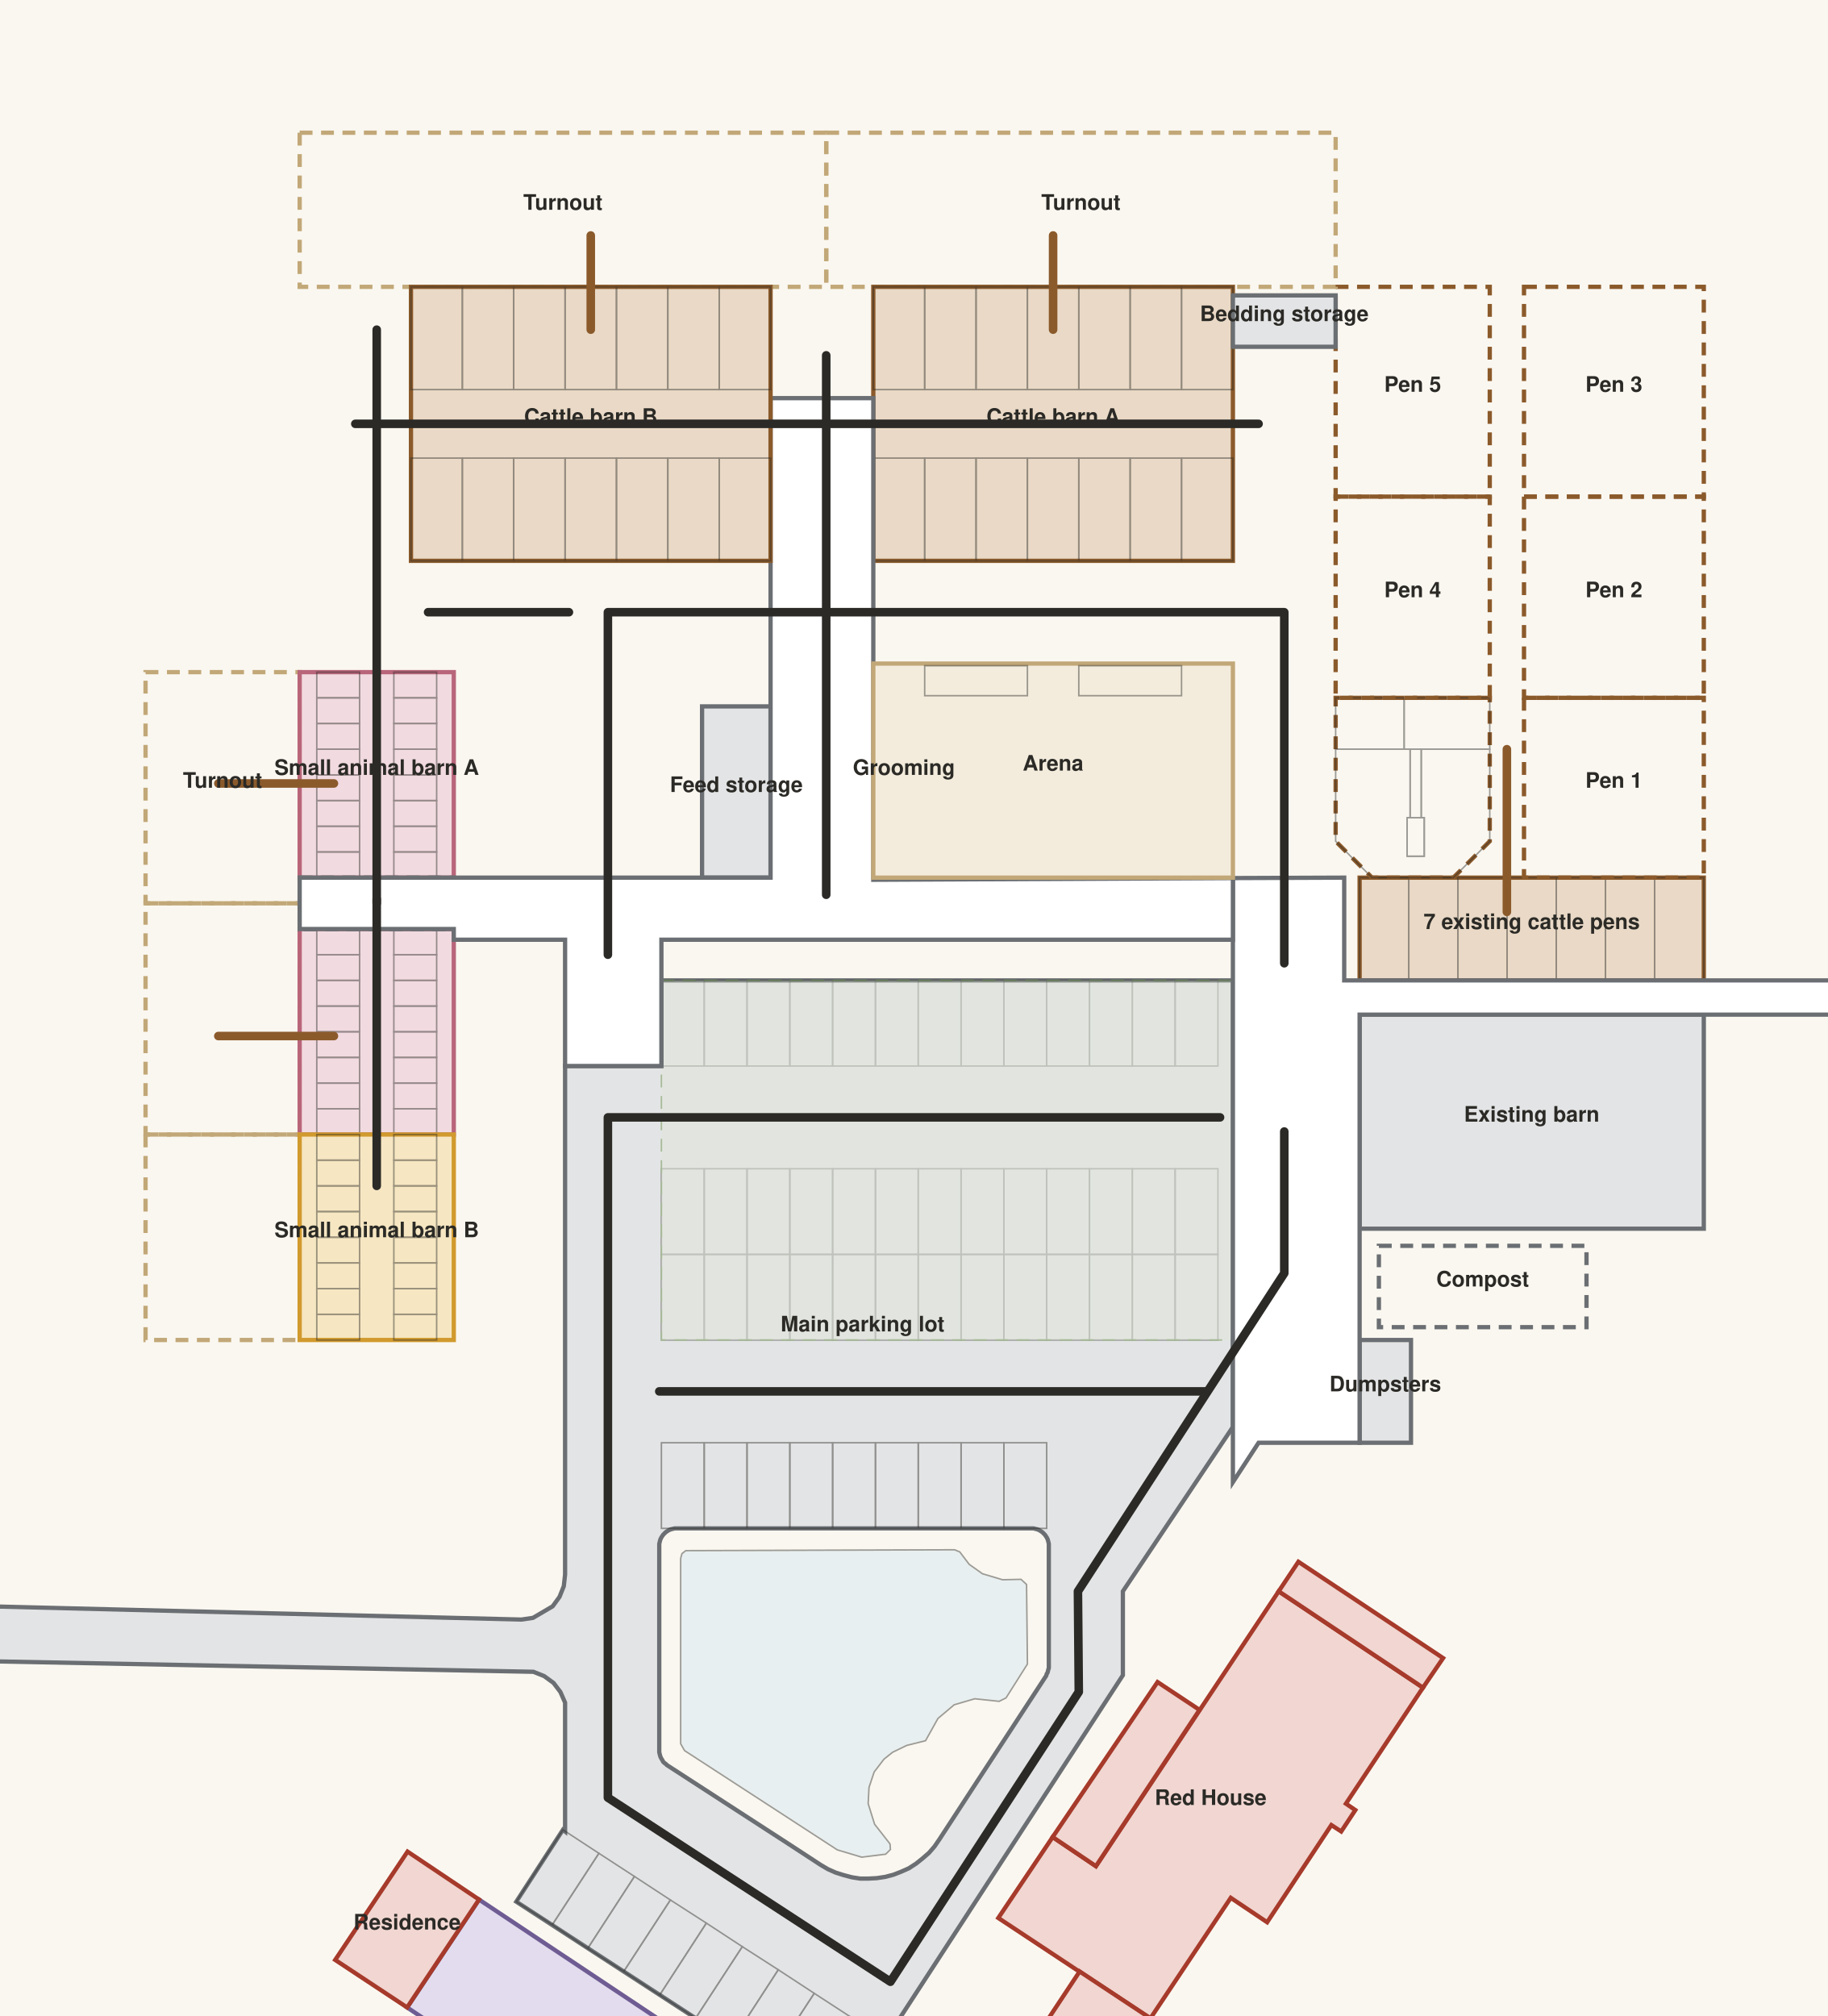
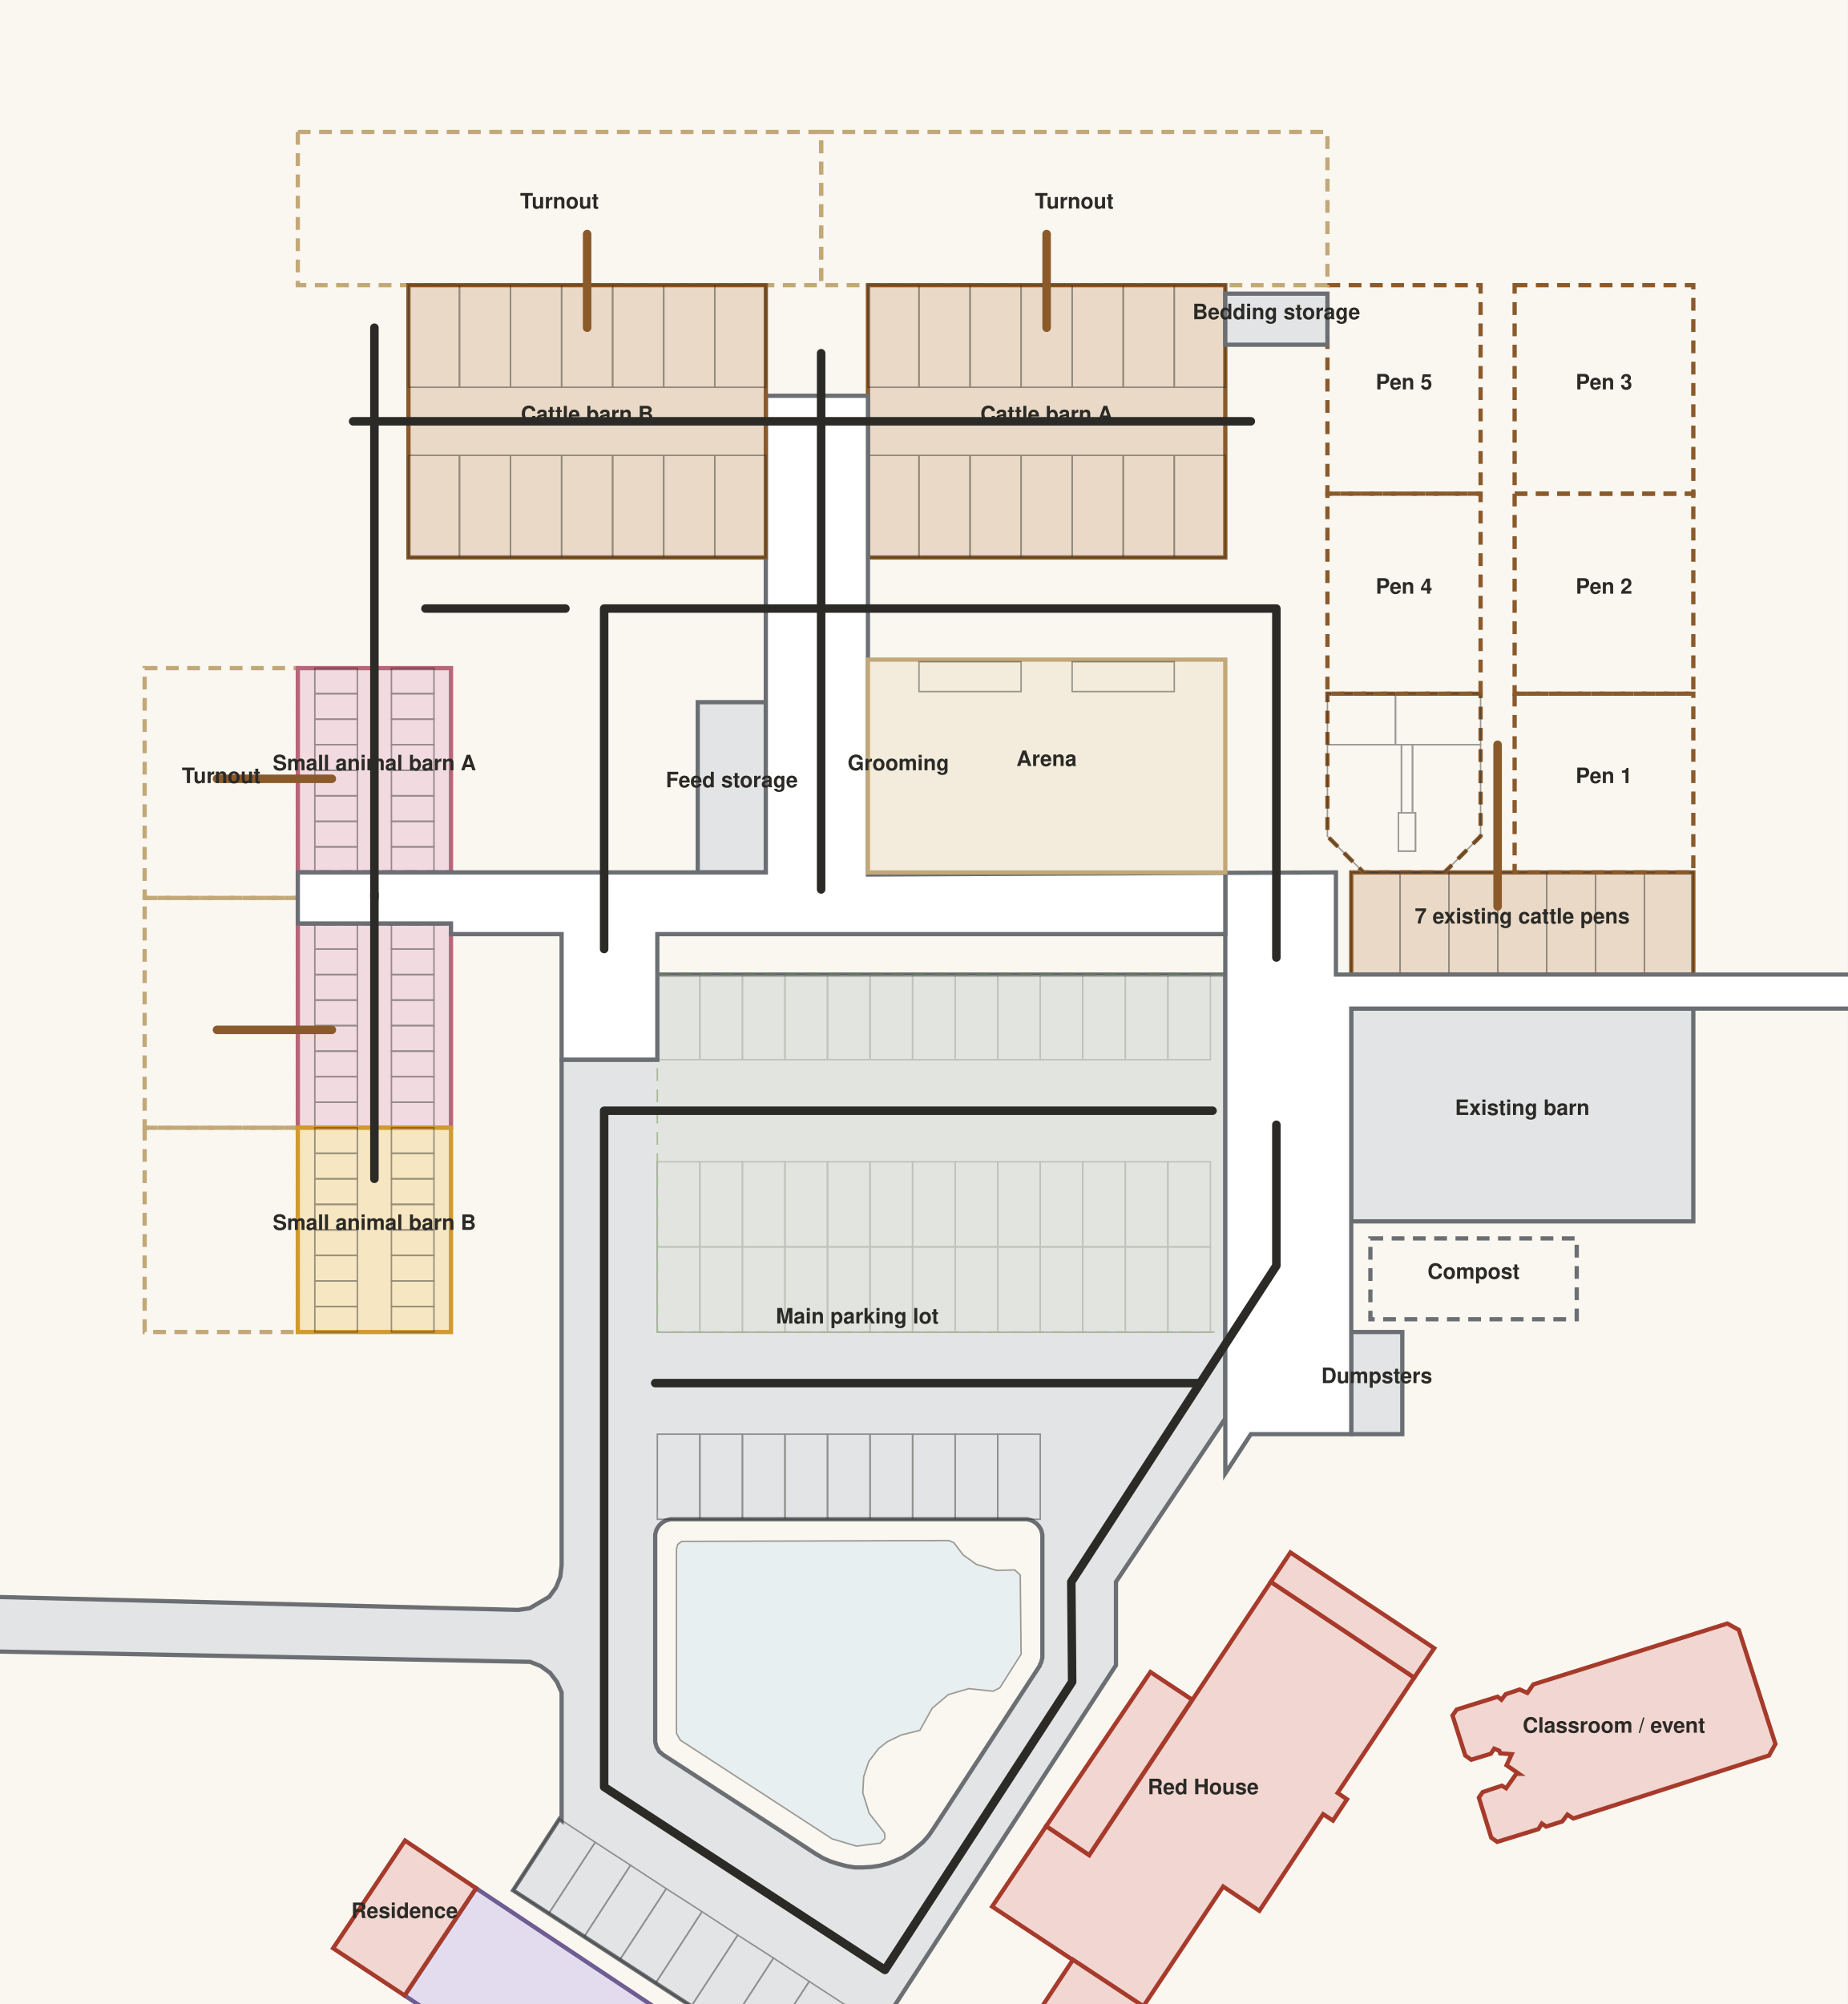
- <svg xmlns="http://www.w3.org/2000/svg" viewBox="-118 11 427.0 470.9" font-family="Avenir Next,Helvetica,Arial,sans-serif">
-   <rect x="-118" y="11" width="427.0" height="470.9" fill="#FAF7F0" />
+ <svg xmlns="http://www.w3.org/2000/svg" viewBox="-118 11 434.3 470.9" font-family="Avenir Next,Helvetica,Arial,sans-serif">
+   <rect x="-118" y="11" width="434.3" height="470.9" fill="#FAF7F0" />
  <g id="level-1">
    <g id="existing-barn">
      <rect x="199.6" y="248" width="80.4" height="50" fill="#E3E4E5" stroke="#6B6F73" stroke-width="1" />
    </g>
    <g id="existing-pens">
      <rect x="199.6" y="216" width="80.4" height="24" fill="#E9D9C6" stroke="#8B5A2B" stroke-width="1" />
      <g fill="none" stroke="#2B2A26" stroke-width=".35" opacity=".45">
        <rect x="199.6" y="216" width="11.486" height="24" />
        <rect x="211.086" y="216" width="11.486" height="24" />
        <rect x="222.572" y="216" width="11.486" height="24" />
        <rect x="234.058" y="216" width="11.486" height="24" />
        <rect x="245.544" y="216" width="11.486" height="24" />
        <rect x="257.03" y="216" width="11.486" height="24" />
        <rect x="268.516" y="216" width="11.486" height="24" />
      </g>
    </g>
    <g id="parking">
      <path fill-rule="evenodd" d="M-287.8,372.3 L-287.8,406.0 L-277.8,396.0 L6.6,401.5 L9.1,402.5 L11.3,404.1 L12.9,406.2 L14.0,408.7 L14.0,438.8 L13.5,438.4 L2.6,455.2 L78.0,504.2 L144.3,402.3 L144.3,382.7 L170.0,344.3 L170.0,240.0 L36.5,240.0 L36.5,260.0 L14.0,260.0 L14.0,378.8 L13.7,381.5 L12.7,384.0 L11.1,386.2 L6.5,388.9 L3.8,389.3 L-277.8,382.3Z M126.5,402.0 L126.7,401.7 L126.8,401.3 L126.9,400.9 L127.0,400.6 L127.0,371.6 L126.9,371.2 L126.8,370.8 L126.7,370.5 L126.5,370.1 L126.3,369.8 L126.1,369.5 L125.8,369.2 L125.5,368.9 L125.2,368.7 L124.9,368.5 L124.5,368.3 L124.2,368.2 L123.8,368.1 L123.4,368.0 L39.6,368.0 L39.2,368.1 L38.8,368.2 L38.5,368.3 L38.1,368.5 L37.8,368.7 L37.5,368.9 L37.2,369.2 L36.9,369.5 L36.7,369.8 L36.5,370.1 L36.3,370.5 L36.2,370.8 L36.1,371.2 L36.0,371.6 L36.0,420.3 L36.1,420.7 L36.2,421.1 L36.3,421.4 L36.5,421.8 L36.7,422.1 L36.9,422.5 L37.2,422.8 L37.5,423.0 L37.8,423.3 L66.2,441.7 L73.7,446.6 L75.4,447.6 L77.2,448.4 L79.1,449.0 L81.0,449.5 L82.9,449.8 L84.9,449.8 L86.8,449.7 L88.8,449.4 L90.7,448.9 L92.5,448.2 L94.3,447.4 L96.0,446.3 L97.5,445.1 L99.0,443.8 L100.3,442.3 L101.4,440.7 L110.2,427.2 L126.4,402.4Z" fill="#E3E4E5" stroke="#6B6F73" stroke-width="1" />
      <g fill="none" stroke="#2B2A26" stroke-width=".35" opacity=".45">
        <polygon points="36.5,240.0 46.5,240.0 46.5,260.0 36.5,260.0" />
        <polygon points="46.5,240.0 56.5,240.0 56.5,260.0 46.5,260.0" />
        <polygon points="56.5,240.0 66.5,240.0 66.5,260.0 56.5,260.0" />
        <polygon points="66.5,240.0 76.5,240.0 76.5,260.0 66.5,260.0" />
        <polygon points="76.5,240.0 86.5,240.0 86.5,260.0 76.5,260.0" />
        <polygon points="86.5,240.0 96.5,240.0 96.5,260.0 86.5,260.0" />
        <polygon points="96.5,240.0 106.5,240.0 106.5,260.0 96.5,260.0" />
        <polygon points="106.5,240.0 116.5,240.0 116.5,260.0 106.5,260.0" />
        <polygon points="116.5,240.0 126.5,240.0 126.5,260.0 116.5,260.0" />
        <polygon points="36.5,284.0 46.5,284.0 46.5,304.0 36.5,304.0" />
        <polygon points="46.5,284.0 56.5,284.0 56.5,304.0 46.5,304.0" />
        <polygon points="56.5,284.0 66.5,284.0 66.5,304.0 56.5,304.0" />
        <polygon points="66.5,284.0 76.5,284.0 76.5,304.0 66.5,304.0" />
        <polygon points="76.5,284.0 86.5,284.0 86.5,304.0 76.5,304.0" />
        <polygon points="86.5,284.0 96.5,284.0 96.5,304.0 86.5,304.0" />
        <polygon points="96.5,284.0 106.5,284.0 106.5,304.0 96.5,304.0" />
        <polygon points="106.5,284.0 116.5,284.0 116.5,304.0 106.5,304.0" />
        <polygon points="116.5,284.0 126.5,284.0 126.5,304.0 116.5,304.0" />
        <polygon points="36.5,304.0 46.5,304.0 46.5,324.0 36.5,324.0" />
        <polygon points="46.5,304.0 56.5,304.0 56.5,324.0 46.5,324.0" />
        <polygon points="56.5,304.0 66.5,304.0 66.5,324.0 56.5,324.0" />
        <polygon points="66.5,304.0 76.5,304.0 76.5,324.0 66.5,324.0" />
        <polygon points="76.5,304.0 86.5,304.0 86.5,324.0 76.5,324.0" />
        <polygon points="86.5,304.0 96.5,304.0 96.5,324.0 86.5,324.0" />
        <polygon points="96.5,304.0 106.5,304.0 106.5,324.0 96.5,324.0" />
        <polygon points="106.5,304.0 116.5,304.0 116.5,324.0 106.5,324.0" />
        <polygon points="116.5,304.0 126.5,304.0 126.5,324.0 116.5,324.0" />
        <polygon points="36.5,348.0 46.5,348.0 46.5,368.0 36.5,368.0" />
        <polygon points="46.5,348.0 56.5,348.0 56.5,368.0 46.5,368.0" />
        <polygon points="56.5,348.0 66.5,348.0 66.5,368.0 56.5,368.0" />
        <polygon points="66.5,348.0 76.5,348.0 76.5,368.0 66.5,368.0" />
        <polygon points="76.5,348.0 86.5,348.0 86.5,368.0 76.5,368.0" />
        <polygon points="86.5,348.0 96.5,348.0 96.5,368.0 86.5,368.0" />
        <polygon points="96.5,348.0 106.5,348.0 106.5,368.0 96.5,368.0" />
        <polygon points="106.5,348.0 116.5,348.0 116.5,368.0 106.5,368.0" />
        <polygon points="116.5,348.0 126.5,348.0 126.5,368.0 116.5,368.0" />
        <polygon points="126.5,240.0 136.5,240.0 136.5,260.0 126.5,260.0" />
        <polygon points="136.5,240.0 146.5,240.0 146.5,260.0 136.5,260.0" />
        <polygon points="146.5,240.0 156.5,240.0 156.5,260.0 146.5,260.0" />
        <polygon points="156.5,240.0 166.5,240.0 166.5,260.0 156.5,260.0" />
        <polygon points="126.5,284.0 136.5,284.0 136.5,304.0 126.5,304.0" />
        <polygon points="126.5,304.0 136.5,304.0 136.5,324.0 126.5,324.0" />
        <polygon points="136.5,284.0 146.5,284.0 146.5,304.0 136.5,304.0" />
        <polygon points="146.5,284.0 156.5,284.0 156.5,304.0 146.5,304.0" />
        <polygon points="136.5,304.0 146.5,304.0 146.5,324.0 136.5,324.0" />
        <polygon points="146.5,304.0 156.5,304.0 156.5,324.0 146.5,324.0" />
        <polygon points="156.5,284.0 166.5,284.0 166.5,304.0 156.5,304.0" />
        <polygon points="156.5,304.0 166.5,304.0 166.5,324.0 156.5,324.0" />
        <polygon points="13.5,438.4 21.9,443.9 11.0,460.6 2.6,455.2 13.5,438.4" />
        <polygon points="21.9,443.9 30.2,449.3 19.3,466.1 11.0,460.6 21.9,443.9" />
        <polygon points="30.2,449.3 38.6,454.8 27.7,471.5 19.3,466.1 30.2,449.3" />
        <polygon points="38.6,454.8 47.0,460.2 36.1,477.0 27.7,471.5 38.6,454.8" />
        <polygon points="47.0,460.2 55.4,465.7 44.5,482.4 36.1,477.0 47.0,460.2" />
        <polygon points="55.4,465.7 63.8,471.1 52.9,487.9 44.5,482.4 55.4,465.7" />
        <polygon points="63.8,471.1 72.2,476.6 61.3,493.3 52.9,487.9 63.8,471.1" />
        <polygon points="72.2,476.6 80.5,482.0 69.6,498.8 61.3,493.3 72.2,476.6" />
        <polygon points="80.5,482.0 88.9,487.5 78.0,504.2 69.6,498.8 80.5,482.0" />
        <polygon points="41.0,418.3 41.9,419.9 77.6,443.1 83.3,444.8 88.9,444.1 90.0,443.0 89.9,441.7 86.3,437.1 84.8,432.3 85.0,428.5 86.2,424.9 88.5,421.9 90.5,420.3 93.8,418.7 98.2,417.6 101.1,412.4 104.9,409.2 109.7,407.8 115.4,408.4 117.0,407.6 122.0,399.7 121.8,381.1 120.5,379.9 116.2,380.0 111.5,378.6 108.4,376.4 106.2,373.5 105.0,373.0 42.2,373.2 41.3,373.9 41.0,375.0 41.0,418.3" fill="#D3E5EF" />
        <polygon points="36.5,240 170.0,240 170.0,324.0 36.5,324.0" fill="#DCE8CF" fill-opacity=".6" stroke="#5F8A3A" stroke-dasharray="3 2" />
      </g>
    </g>
    <g id="existing-red-house">
      <polygon points="169.5,454.3 178.0,460.0 193.0,437.3 195.3,438.8 198.6,433.8 196.4,432.3 214.4,405.2 180.7,382.7 138.0,446.9 127.9,440.1 115.2,459.0 150.7,482.5" fill="#F1D6D1" stroke="#A63A2B" stroke-width="1" />
    </g>
    <g id="existing-carport">
      <polygon points="137.5,519.7 158.7,487.7 134.2,471.5 113.0,503.5" fill="#F1D6D1" stroke="#A63A2B" stroke-width="1" />
    </g>
    <g id="existing-porch-nw">
      <polygon points="127.9,440.1 152.4,403.9 162.2,410.4 138.0,446.9" fill="#F1D6D1" stroke="#A63A2B" stroke-width="1" />
    </g>
    <g id="existing-porch-ne">
      <polygon points="180.7,382.7 185.3,375.8 219.1,398.3 214.4,405.2" fill="#F1D6D1" stroke="#A63A2B" stroke-width="1" />
    </g>
    <g id="horticulture">
      <polygon points="-6.1,454.7 76.8,509.9 60.0,535.2 -22.9,479.9" fill="#E2DCEE" stroke="#6E5C93" stroke-width="1" />
    </g>
    <g id="residence">
      <polygon points="-22.8,443.5 -6.1,454.7 -22.9,479.9 -39.7,468.8" fill="#F1D6D1" stroke="#A63A2B" stroke-width="1" />
    </g>
    <g id="handling">
      <polygon points="230.0,174.0 194.0,174.0 194.0,207.5 202.5,216.0 221.5,216.0 230.0,207.5 230.0,174.0" fill="none" stroke="#8B5A2B" stroke-width="1" stroke-dasharray="3 2" />
      <g fill="none" stroke="#2B2A26" stroke-width=".35" opacity=".45">
        <polygon points="230,186 214,186 214,202 214.7,202 214.7,211 210.7,211 210.7,202 211.4,202 211.4,186 194,186 194,207.5 202.5,216 221.5,216 230,207.5" />
        <rect x="194" y="174" width="16" height="12" />
        <rect x="210" y="174" width="20" height="12" />
        <rect x="211.4" y="186" width="2.6" height="16" />
        <rect x="210.7" y="202" width="4" height="9" />
      </g>
    </g>
    <g id="holding-5">
      <rect x="194.0" y="78.0" width="36.0" height="49.0" fill="none" stroke="#8B5A2B" stroke-width="1" stroke-dasharray="3 2" />
    </g>
    <g id="holding-4">
      <rect x="194.0" y="127.0" width="36.0" height="47.0" fill="none" stroke="#8B5A2B" stroke-width="1" stroke-dasharray="3 2" />
    </g>
    <g id="holding-3">
      <rect x="238.0" y="78.0" width="42.0" height="49.0" fill="none" stroke="#8B5A2B" stroke-width="1" stroke-dasharray="3 2" />
    </g>
    <g id="holding-2">
      <rect x="238.0" y="127.0" width="42.0" height="47.0" fill="none" stroke="#8B5A2B" stroke-width="1" stroke-dasharray="3 2" />
    </g>
    <g id="holding-1">
      <rect x="238.0" y="174.0" width="42.0" height="42.0" fill="none" stroke="#8B5A2B" stroke-width="1" stroke-dasharray="3 2" />
    </g>
    <g id="compost">
      <rect x="204.1" y="302.0" width="48.5" height="19.0" fill="none" stroke="#6B6F73" stroke-width="1" stroke-dasharray="3 2" />
    </g>
    <g id="dumpster">
      <rect x="199.6" y="324.0" width="12.0" height="24.0" fill="#E3E4E5" stroke="#6B6F73" stroke-width="1" />
    </g>
    <g id="existing-poultry">
      <polygon points="430.7,273.3 401.2,230.0 367.2,253.2 396.7,296.5" fill="#F6E6C2" stroke="#D19A2E" stroke-width="1" />
    </g>
    <g id="walk">
      <polygon points="170.0,344.3 170.0,357.2 176.0,348.0 176.0,348.0 176.0,348.0 176.0,348.0 176.0,348.0 176.0,348.0 176.0,348.0 176.0,348.0 176.0,348.0 176.0,348.0 176.0,348.0 199.6,348.0 199.6,348.0 199.6,348.0 199.6,248.0 199.6,248.0 199.6,248.0 199.6,248.0 199.6,248.0 199.6,248.0 199.6,248.0 199.6,248.0 199.6,248.0 199.6,248.0 199.6,248.0 199.6,248.0 199.6,248.0 199.6,248.0 199.6,248.0 199.6,248.0 199.6,248.0 366.3,248.0 366.3,248.0 380.3,246.9 380.3,246.9 380.3,246.9 380.3,246.9 380.3,246.9 380.3,246.9 380.3,246.9 380.3,246.9 380.3,246.9 380.3,246.9 380.3,246.9 380.3,246.9 412.9,294.9 412.9,294.9 412.9,294.9 423.3,287.8 423.3,287.8 423.3,287.8 390.6,239.9 390.6,239.9 390.6,239.9 366.3,240.0 366.3,240.0 196.0,240.0 196.0,240.0 196.0,240.0 196.0,240.0 196.0,240.0 196.0,240.0 196.0,240.0 196.0,240.0 196.0,240.0 196.0,240.0 196.0,240.0 196.0,240.0 196.0,240.0 196.0,240.0 196.0,240.0 196.0,240.0 196.0,240.0 196.0,216.0 196.0,216.0 196.0,216.0 170.0,216.1 170.0,230.5" fill="#fff" stroke="#6B6F73" stroke-width="1" />
    </g>
  </g>
  <g id="level-2">
    <g id="turnout-cattle-a">
      <rect x="75.0" y="42.0" width="119.0" height="36.0" fill="none" stroke="#C2A878" stroke-width="1" stroke-dasharray="3 2" />
    </g>
    <g id="turnout-small-a">
      <rect x="-84.0" y="168.0" width="36.0" height="54.0" fill="none" stroke="#C2A878" stroke-width="1" stroke-dasharray="3 2" />
    </g>
    <g id="turnout-small-a2">
      <rect x="-84.0" y="222.0" width="36.0" height="54.0" fill="none" stroke="#C2A878" stroke-width="1" stroke-dasharray="3 2" />
    </g>
    <g id="cattle-a">
      <rect x="86.0" y="78.0" width="84.0" height="64" fill="#E9D9C6" stroke="#8B5A2B" stroke-width="1" />
      <g fill="none" stroke="#2B2A26" stroke-width=".35" opacity=".45">
        <rect x="86.0" y="78.0" width="12" height="24" />
        <rect x="98.0" y="78.0" width="12" height="24" />
        <rect x="110.0" y="78.0" width="12" height="24" />
        <rect x="122.0" y="78.0" width="12" height="24" />
        <rect x="134.0" y="78.0" width="12" height="24" />
        <rect x="146.0" y="78.0" width="12" height="24" />
        <rect x="158.0" y="78.0" width="12" height="24" />
        <rect x="86.0" y="118.0" width="12" height="24" />
        <rect x="98.0" y="118.0" width="12" height="24" />
        <rect x="110.0" y="118.0" width="12" height="24" />
        <rect x="122.0" y="118.0" width="12" height="24" />
        <rect x="134.0" y="118.0" width="12" height="24" />
        <rect x="146.0" y="118.0" width="12" height="24" />
        <rect x="158.0" y="118.0" width="12" height="24" />
      </g>
    </g>
    <g id="feed">
      <rect x="46.0" y="176.0" width="16.0" height="40.0" fill="#E3E4E5" stroke="#6B6F73" stroke-width="1" />
    </g>
    <g id="small-a">
      <rect x="-48.0" y="168.0" width="36.0" height="48.0" fill="#F1DAE0" stroke="#B8657A" stroke-width="1" />
      <g fill="none" stroke="#2B2A26" stroke-width=".35" opacity=".45">
        <rect x="-44.0" y="168.0" width="10" height="6" />
        <rect x="-44.0" y="174.0" width="10" height="6" />
        <rect x="-44.0" y="180.0" width="10" height="6" />
        <rect x="-44.0" y="186.0" width="10" height="6" />
        <rect x="-44.0" y="192.0" width="10" height="6" />
        <rect x="-44.0" y="198.0" width="10" height="6" />
        <rect x="-44.0" y="204.0" width="10" height="6" />
        <rect x="-44.0" y="210.0" width="10" height="6" />
        <rect x="-26.0" y="168.0" width="10" height="6" />
        <rect x="-26.0" y="174.0" width="10" height="6" />
        <rect x="-26.0" y="180.0" width="10" height="6" />
        <rect x="-26.0" y="186.0" width="10" height="6" />
        <rect x="-26.0" y="192.0" width="10" height="6" />
        <rect x="-26.0" y="198.0" width="10" height="6" />
        <rect x="-26.0" y="204.0" width="10" height="6" />
        <rect x="-26.0" y="210.0" width="10" height="6" />
      </g>
    </g>
    <g id="small-a2">
      <rect x="-48.0" y="228.0" width="36.0" height="48.0" fill="#F1DAE0" stroke="#B8657A" stroke-width="1" />
      <g fill="none" stroke="#2B2A26" stroke-width=".35" opacity=".45">
        <rect x="-44.0" y="228.0" width="10" height="6" />
        <rect x="-44.0" y="234.0" width="10" height="6" />
        <rect x="-44.0" y="240.0" width="10" height="6" />
        <rect x="-44.0" y="246.0" width="10" height="6" />
        <rect x="-44.0" y="252.0" width="10" height="6" />
        <rect x="-44.0" y="258.0" width="10" height="6" />
        <rect x="-44.0" y="264.0" width="10" height="6" />
        <rect x="-44.0" y="270.0" width="10" height="6" />
        <rect x="-26.0" y="228.0" width="10" height="6" />
        <rect x="-26.0" y="234.0" width="10" height="6" />
        <rect x="-26.0" y="240.0" width="10" height="6" />
        <rect x="-26.0" y="246.0" width="10" height="6" />
        <rect x="-26.0" y="252.0" width="10" height="6" />
        <rect x="-26.0" y="258.0" width="10" height="6" />
        <rect x="-26.0" y="264.0" width="10" height="6" />
        <rect x="-26.0" y="270.0" width="10" height="6" />
      </g>
    </g>
    <g id="bedding">
      <rect x="170.0" y="80.0" width="24.0" height="12" fill="#E3E4E5" stroke="#6B6F73" stroke-width="1" />
    </g>
    <g id="dogtrot">
      <rect x="-48.0" y="216.0" width="36" height="12.0" fill="none" stroke="#6B6F73" stroke-width="1" stroke-dasharray="3 2" />
    </g>
    <g id="grooming">
      <rect x="88.3" y="171.0" width="9.7" height="42.0" fill="#F3ECDD" stroke="#C2A878" stroke-width="1" />
    </g>
    <g id="walk-2">
      <polygon points="14.0,230.5 14.0,230.5 14.0,230.5 14.0,230.5 14.0,230.5 14.0,230.5 14.0,230.5 14.0,230.5 14.0,230.5 14.0,230.5 14.0,230.5 14.0,230.5 14.0,230.5 14.0,230.5 14.0,230.5 14.0,230.5 14.0,260.0 14.0,260.0 14.0,260.0 36.5,260.0 36.5,260.0 36.5,260.0 36.5,230.5 36.5,230.5 36.5,230.5 36.5,230.5 36.5,230.5 36.5,230.5 36.5,230.5 36.5,230.5 36.5,230.5 36.5,230.5 36.5,230.5 36.5,230.5 36.5,230.5 36.5,230.5 36.5,230.5 36.5,230.5 36.5,230.5 170.0,230.5 170.0,230.5 170.0,230.5 170.0,230.5 170.0,230.5 170.0,230.5 170.0,230.5 170.0,230.5 170.0,230.5 170.0,230.5 170.0,230.5 170.0,230.5 170.0,230.5 170.0,230.5 170.0,230.5 170.0,230.5 170.0,230.5 170.0,216.1 86.0,216.5 86.0,216.5 86.0,216.5 86.0,216.5 86.0,216.5 86.0,216.5 86.0,216.5 86.0,216.5 86.0,216.5 86.0,216.5 86.0,216.5 86.0,216.5 86.0,216.5 86.0,216.5 86.0,216.5 86.0,216.5 86.0,216.5 86.0,104.0 86.0,104.0 86.0,104.0 62.0,104.0 62.0,104.0 62.0,104.0 62.0,216.0 62.0,216.0 62.0,216.0 62.0,216.0 62.0,216.0 62.0,216.0 62.0,216.0 62.0,216.0 62.0,216.0 62.0,216.0 62.0,216.0 62.0,216.0 62.0,216.0 62.0,216.0 62.0,216.0 62.0,216.0 62.0,216.0 -12.0,216.0 -48.0,216.0 -48.0,216.0 -48.0,216.0 -48.0,228.0 -12.0,228.0 -12.0,230.5 14.0,230.5" fill="#fff" stroke="#6B6F73" stroke-width="1" />
    </g>
  </g>
  <g id="level-3">
    <g id="turnout-cattle-b">
      <rect x="-48.0" y="42.0" width="123.0" height="36" fill="none" stroke="#C2A878" stroke-width="1" stroke-dasharray="3 2" />
    </g>
    <g id="turnout-small-b">
      <rect x="-84.0" y="276.0" width="36.0" height="48" fill="none" stroke="#C2A878" stroke-width="1" stroke-dasharray="3 2" />
    </g>
+     <g id="red-house-classroom">
+       <polygon points="299.3,420.8 290.7,394.0 288.0,392.5 242.4,406.8 241.0,408.8 239.2,408.0 235.9,409.1 234.9,410.4 234.0,409.7 224.4,412.7 223.4,414.1 226.4,423.5 227.8,424.5 232.4,423.1 233.2,421.9 234.4,422.4 234.6,423.0 237.3,423.2 236.1,425.8 239.0,427.8 238.4,427.8 236.0,431.2 235.0,430.6 230.5,432.1 229.6,433.4 232.5,442.8 233.9,443.8 243.6,440.8 244.4,439.5 245.4,440.2 249.2,439.0 250.4,437.4 251.8,438.3 297.8,423.5" fill="#F1D6D1" stroke="#A63A2B" stroke-width="1" />
+     </g>
    <g id="cattle-b">
      <rect x="-22.0" y="78.0" width="84.0" height="64" fill="#E9D9C6" stroke="#8B5A2B" stroke-width="1" />
      <g fill="none" stroke="#2B2A26" stroke-width=".35" opacity=".45">
        <rect x="-22.0" y="78.0" width="12" height="24" />
        <rect x="-10.0" y="78.0" width="12" height="24" />
        <rect x="2.0" y="78.0" width="12" height="24" />
        <rect x="14.0" y="78.0" width="12" height="24" />
        <rect x="26.0" y="78.0" width="12" height="24" />
        <rect x="38.0" y="78.0" width="12" height="24" />
        <rect x="50.0" y="78.0" width="12" height="24" />
        <rect x="-22.0" y="118.0" width="12" height="24" />
        <rect x="-10.0" y="118.0" width="12" height="24" />
        <rect x="2.0" y="118.0" width="12" height="24" />
        <rect x="14.0" y="118.0" width="12" height="24" />
        <rect x="26.0" y="118.0" width="12" height="24" />
        <rect x="38.0" y="118.0" width="12" height="24" />
        <rect x="50.0" y="118.0" width="12" height="24" />
      </g>
    </g>
    <g id="arena">
      <rect x="86.0" y="166.0" width="84.0" height="50.0" fill="#F3ECDD" stroke="#C2A878" stroke-width="1" />
      <g fill="none" stroke="#2B2A26" stroke-width=".35" opacity=".45">
        <rect x="98.0" y="166.5" width="24" height="7" />
        <rect x="134.0" y="166.5" width="24" height="7" />
      </g>
    </g>
    <g id="small-b">
      <rect x="-48.0" y="276.0" width="36" height="48" fill="#F6E6C2" stroke="#D19A2E" stroke-width="1" />
      <g fill="none" stroke="#2B2A26" stroke-width=".35" opacity=".45">
        <rect x="-44.0" y="276.0" width="10" height="6" />
        <rect x="-44.0" y="282.0" width="10" height="6" />
        <rect x="-44.0" y="288.0" width="10" height="6" />
        <rect x="-44.0" y="294.0" width="10" height="6" />
        <rect x="-44.0" y="300.0" width="10" height="6" />
        <rect x="-44.0" y="306.0" width="10" height="6" />
        <rect x="-44.0" y="312.0" width="10" height="6" />
        <rect x="-44.0" y="318.0" width="10" height="6" />
        <rect x="-26.0" y="276.0" width="10" height="6" />
        <rect x="-26.0" y="282.0" width="10" height="6" />
        <rect x="-26.0" y="288.0" width="10" height="6" />
        <rect x="-26.0" y="294.0" width="10" height="6" />
        <rect x="-26.0" y="300.0" width="10" height="6" />
        <rect x="-26.0" y="306.0" width="10" height="6" />
        <rect x="-26.0" y="312.0" width="10" height="6" />
        <rect x="-26.0" y="318.0" width="10" height="6" />
      </g>
    </g>
  </g>
  <g id="drives" />
  <g id="circulation">
    <polyline id="loop-parking" points="167.0,272.0 24.0,272.0 24.0,430.9 90.0,473.9 134.0,406.2 133.8,382.7 182.0,308.4 182.0,275.3" fill="none" stroke="#2B2A26" stroke-width="2" stroke-linecap="round" stroke-linejoin="round" />
    <polyline id="loop-mid" points="164.0,336.0 36.0,336.0" fill="none" stroke="#2B2A26" stroke-width="2" stroke-linecap="round" stroke-linejoin="round" />
    <polyline id="aisle-cattle" points="-35.0,110.0 176.0,110.0" fill="none" stroke="#2B2A26" stroke-width="2" stroke-linecap="round" stroke-linejoin="round" />
    <polyline id="drive-loop" points="182.0,236.0 182.0,154.0 24.0,154.0 24.0,234.0" fill="none" stroke="#2B2A26" stroke-width="2" stroke-linecap="round" stroke-linejoin="round" />
    <polyline id="aisle-small-a" points="-30.0,88.0 -30.0,222.0" fill="none" stroke="#2B2A26" stroke-width="2" stroke-linecap="round" stroke-linejoin="round" />
    <polyline id="aisle-small-b" points="-30.0,221.0 -30.0,288.0" fill="none" stroke="#2B2A26" stroke-width="2" stroke-linecap="round" stroke-linejoin="round" />
    <polyline id="an-cattle-a" points="128.0,88.0 128.0,66.0" fill="none" stroke="#8B5A2B" stroke-width="2" stroke-linecap="round" stroke-linejoin="round" />
    <polyline id="an-cattle-b" points="20.0,88.0 20.0,66.0" fill="none" stroke="#8B5A2B" stroke-width="2" stroke-linecap="round" stroke-linejoin="round" />
    <polyline id="an-small-b" points="-40.0,253.0 -67.0,253.0" fill="none" stroke="#8B5A2B" stroke-width="2" stroke-linecap="round" stroke-linejoin="round" />
    <polyline id="an-small-b1" points="-40.0,194.0 -67.0,194.0" fill="none" stroke="#8B5A2B" stroke-width="2" stroke-linecap="round" stroke-linejoin="round" />
    <polyline id="an-pens" points="234.0,224.0 234.0,186.0" fill="none" stroke="#8B5A2B" stroke-width="2" stroke-linecap="round" stroke-linejoin="round" />
    <polyline id="loop-mid1" points="14.9,154.0 -18.0,154.0" fill="none" stroke="#2B2A26" stroke-width="2" stroke-linecap="round" stroke-linejoin="round" />
    <polyline id="aisle-small-a1" points="75.0,94.0 75.0,220.0" fill="none" stroke="#2B2A26" stroke-width="2" stroke-linecap="round" stroke-linejoin="round" />
  </g>
  <g id="names">
    <text data-id="existing-barn" x="239.8" y="273.0" text-anchor="middle" font-size="5" font-weight="700" fill="#2B2A26">Existing barn</text>
    <text data-id="existing-pens" x="239.8" y="228.0" text-anchor="middle" font-size="5" font-weight="700" fill="#2B2A26">7 existing cattle pens</text>
    <text data-id="parking" x="83.5" y="322.0" text-anchor="middle" font-size="5" font-weight="700" fill="#2B2A26">Main parking lot</text>
    <text data-id="existing-red-house" x="164.8" y="432.6" text-anchor="middle" font-size="5" font-weight="700" fill="#2B2A26">Red House</text>
    <text data-id="existing-carport" x="135.85" y="495.6" text-anchor="middle" font-size="5" font-weight="700" fill="#2B2A26">Carport</text>
    <text data-id="horticulture" x="26.95" y="494.95" text-anchor="middle" font-size="5" font-weight="700" fill="#2B2A26">Horticulture area</text>
    <text data-id="residence" x="-22.9" y="461.7" text-anchor="middle" font-size="5" font-weight="700" fill="#2B2A26">Residence</text>
    <text data-id="holding-5" x="212.0" y="102.5" text-anchor="middle" font-size="5" font-weight="700" fill="#2B2A26">Pen 5</text>
    <text data-id="holding-4" x="212.0" y="150.5" text-anchor="middle" font-size="5" font-weight="700" fill="#2B2A26">Pen 4</text>
    <text data-id="holding-3" x="259.0" y="102.5" text-anchor="middle" font-size="5" font-weight="700" fill="#2B2A26">Pen 3</text>
    <text data-id="holding-2" x="259.0" y="150.5" text-anchor="middle" font-size="5" font-weight="700" fill="#2B2A26">Pen 2</text>
    <text data-id="holding-1" x="259.0" y="195.0" text-anchor="middle" font-size="5" font-weight="700" fill="#2B2A26">Pen 1</text>
    <text data-id="compost" x="228.35" y="311.5" text-anchor="middle" font-size="5" font-weight="700" fill="#2B2A26">Compost</text>
    <text data-id="dumpster" x="205.6" y="336.0" text-anchor="middle" font-size="5" font-weight="700" fill="#2B2A26">Dumpsters</text>
    <text data-id="existing-poultry" x="398.95" y="263.25" text-anchor="middle" font-size="5" font-weight="700" fill="#2B2A26">Poultry</text>
    <text data-id="turnout-cattle-a" x="134.5" y="60.0" text-anchor="middle" font-size="5" font-weight="700" fill="#2B2A26">Turnout</text>
    <text data-id="turnout-small-a" x="-66.0" y="195.0" text-anchor="middle" font-size="5" font-weight="700" fill="#2B2A26">Turnout</text>
    <text data-id="cattle-a" x="128.0" y="110.0" text-anchor="middle" font-size="5" font-weight="700" fill="#2B2A26">Cattle barn A</text>
    <text data-id="feed" x="54.0" y="196.0" text-anchor="middle" font-size="5" font-weight="700" fill="#2B2A26">Feed storage</text>
    <text data-id="small-a" x="-30.0" y="192.0" text-anchor="middle" font-size="5" font-weight="700" fill="#2B2A26">Small animal barn A</text>
    <text data-id="bedding" x="182.0" y="86.0" text-anchor="middle" font-size="5" font-weight="700" fill="#2B2A26">Bedding storage</text>
    <text data-id="grooming" x="93.15" y="192.0" text-anchor="middle" font-size="5" font-weight="700" fill="#2B2A26">Grooming</text>
    <text data-id="turnout-cattle-b" x="13.5" y="60.0" text-anchor="middle" font-size="5" font-weight="700" fill="#2B2A26">Turnout</text>
+     <text data-id="red-house-classroom" x="261.35" y="418.15" text-anchor="middle" font-size="5" font-weight="700" fill="#2B2A26">Classroom / event</text>
    <text data-id="cattle-b" x="20.0" y="110.0" text-anchor="middle" font-size="5" font-weight="700" fill="#2B2A26">Cattle barn B</text>
    <text data-id="arena" x="128.0" y="191.0" text-anchor="middle" font-size="5" font-weight="700" fill="#2B2A26">Arena</text>
    <text data-id="small-b" x="-30.0" y="300.0" text-anchor="middle" font-size="5" font-weight="700" fill="#2B2A26">Small animal barn B</text>
  </g>
</svg>
